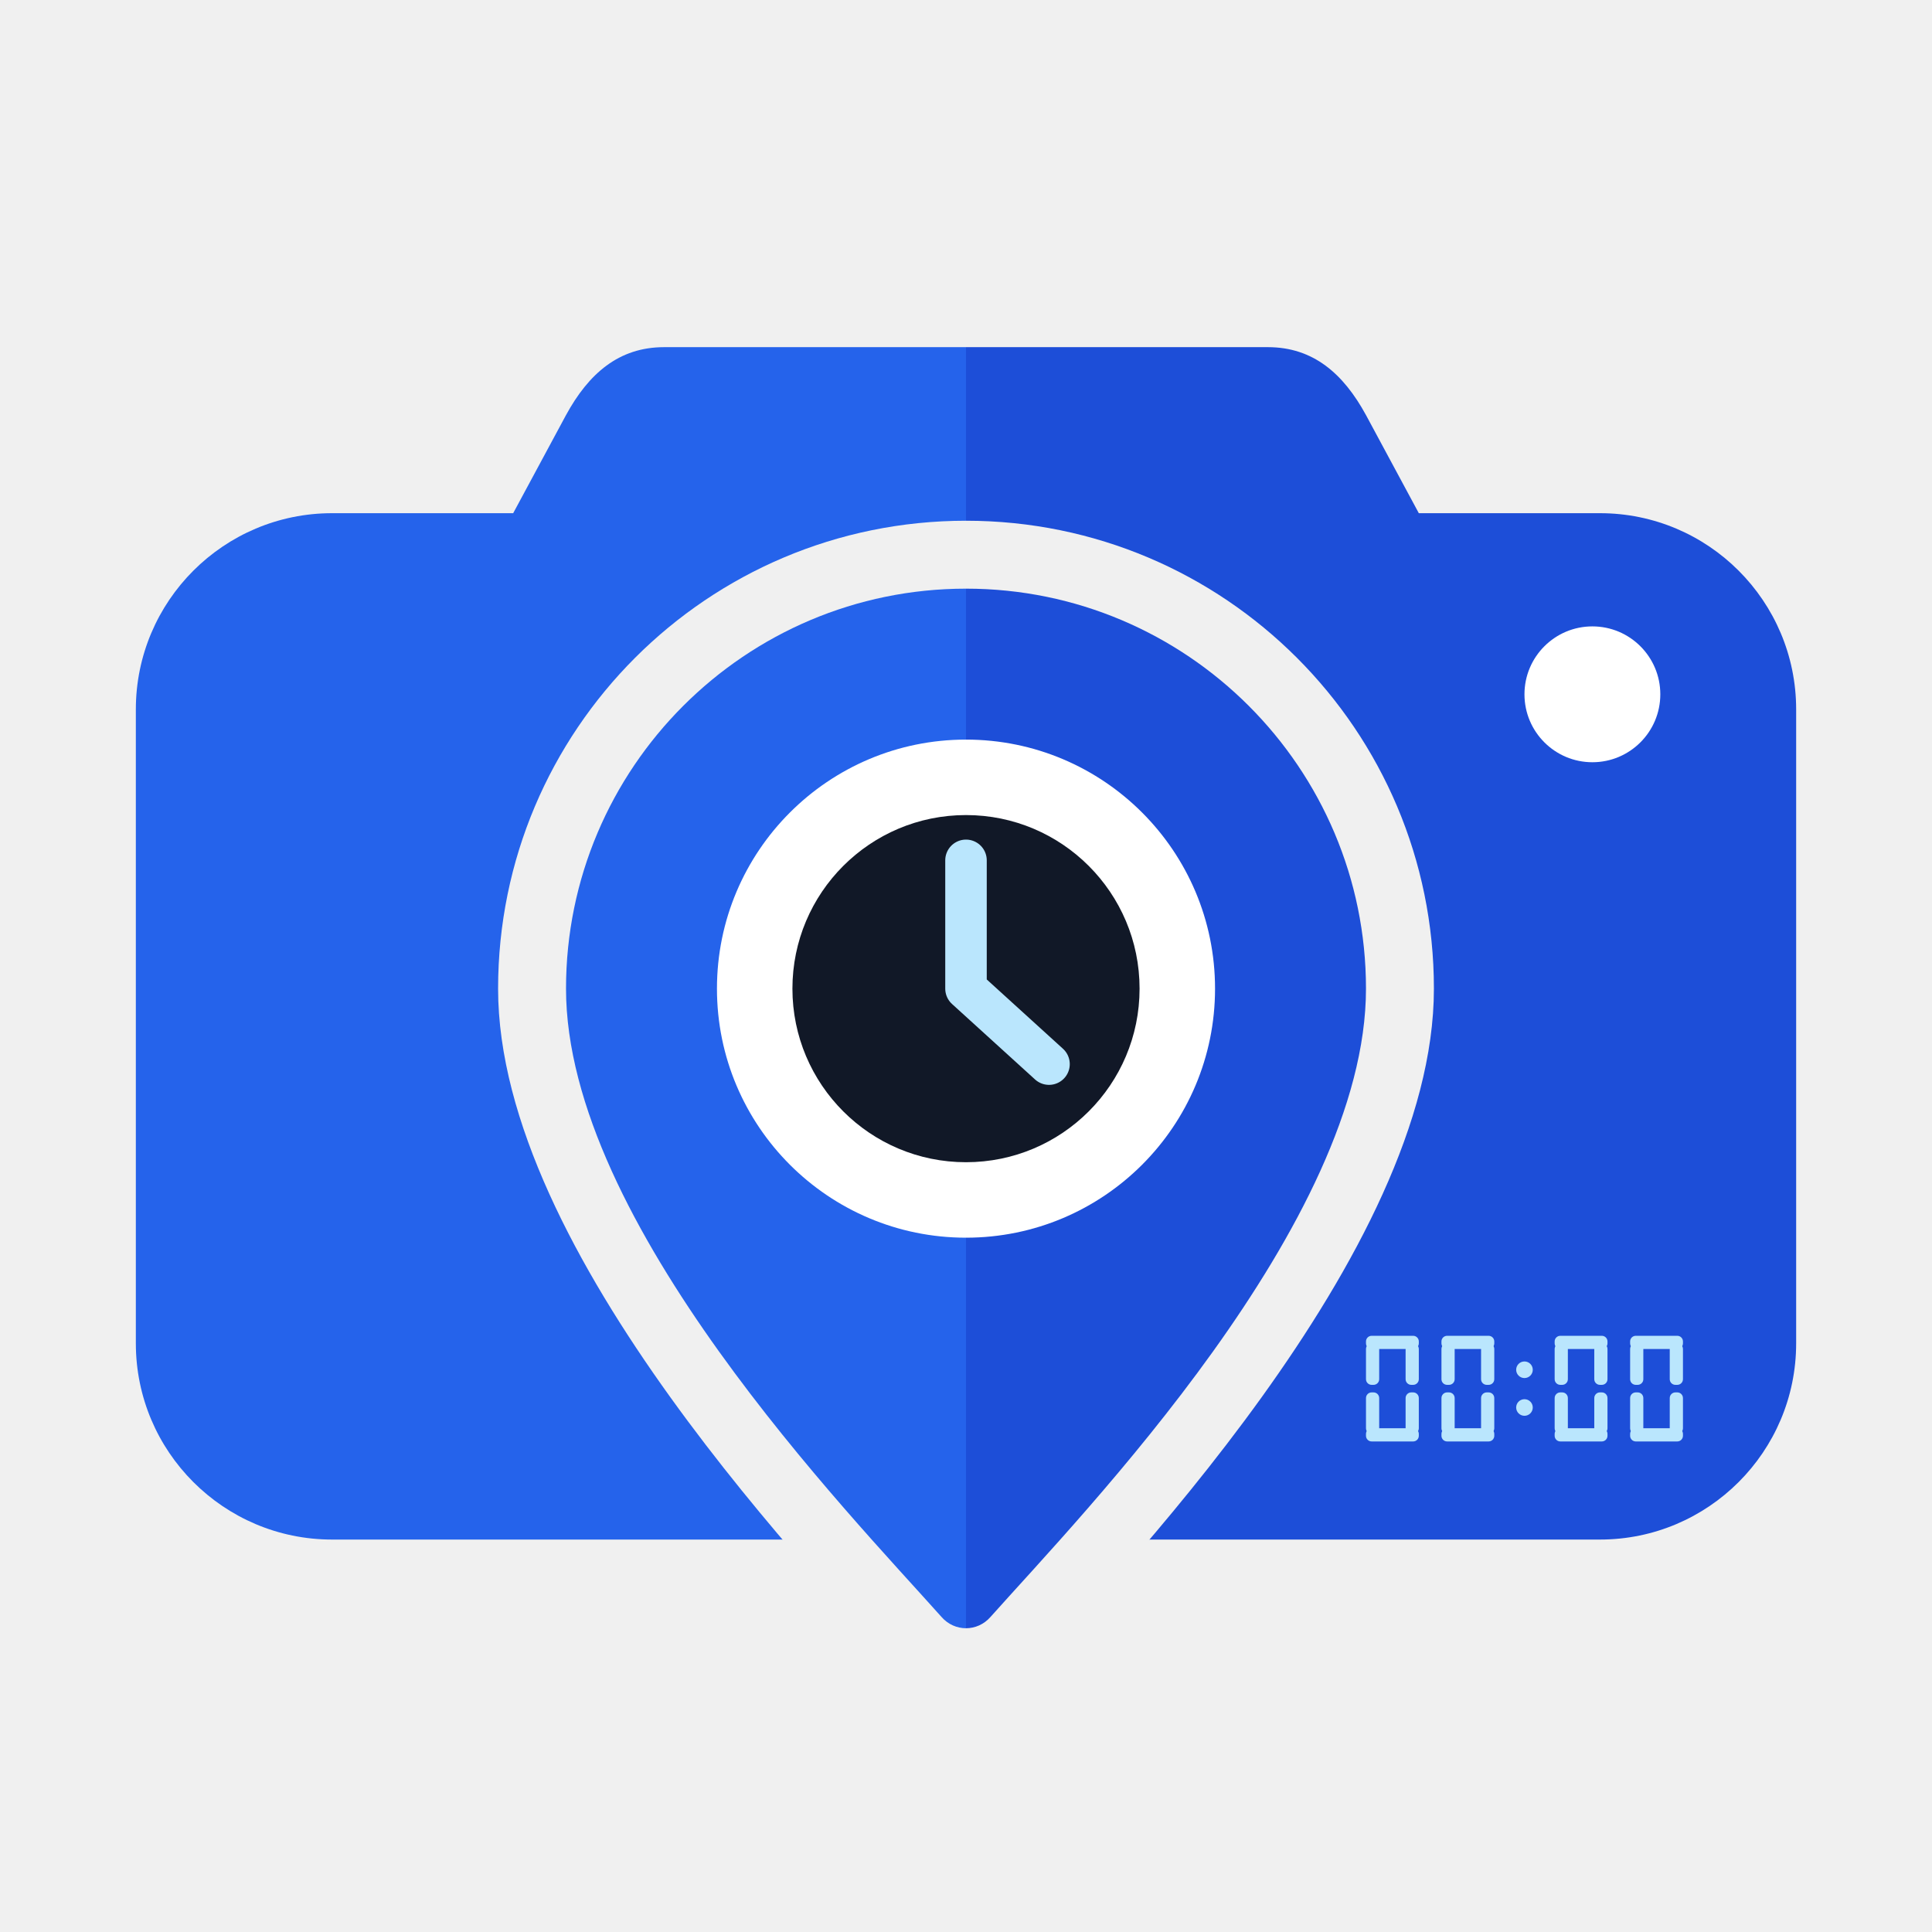
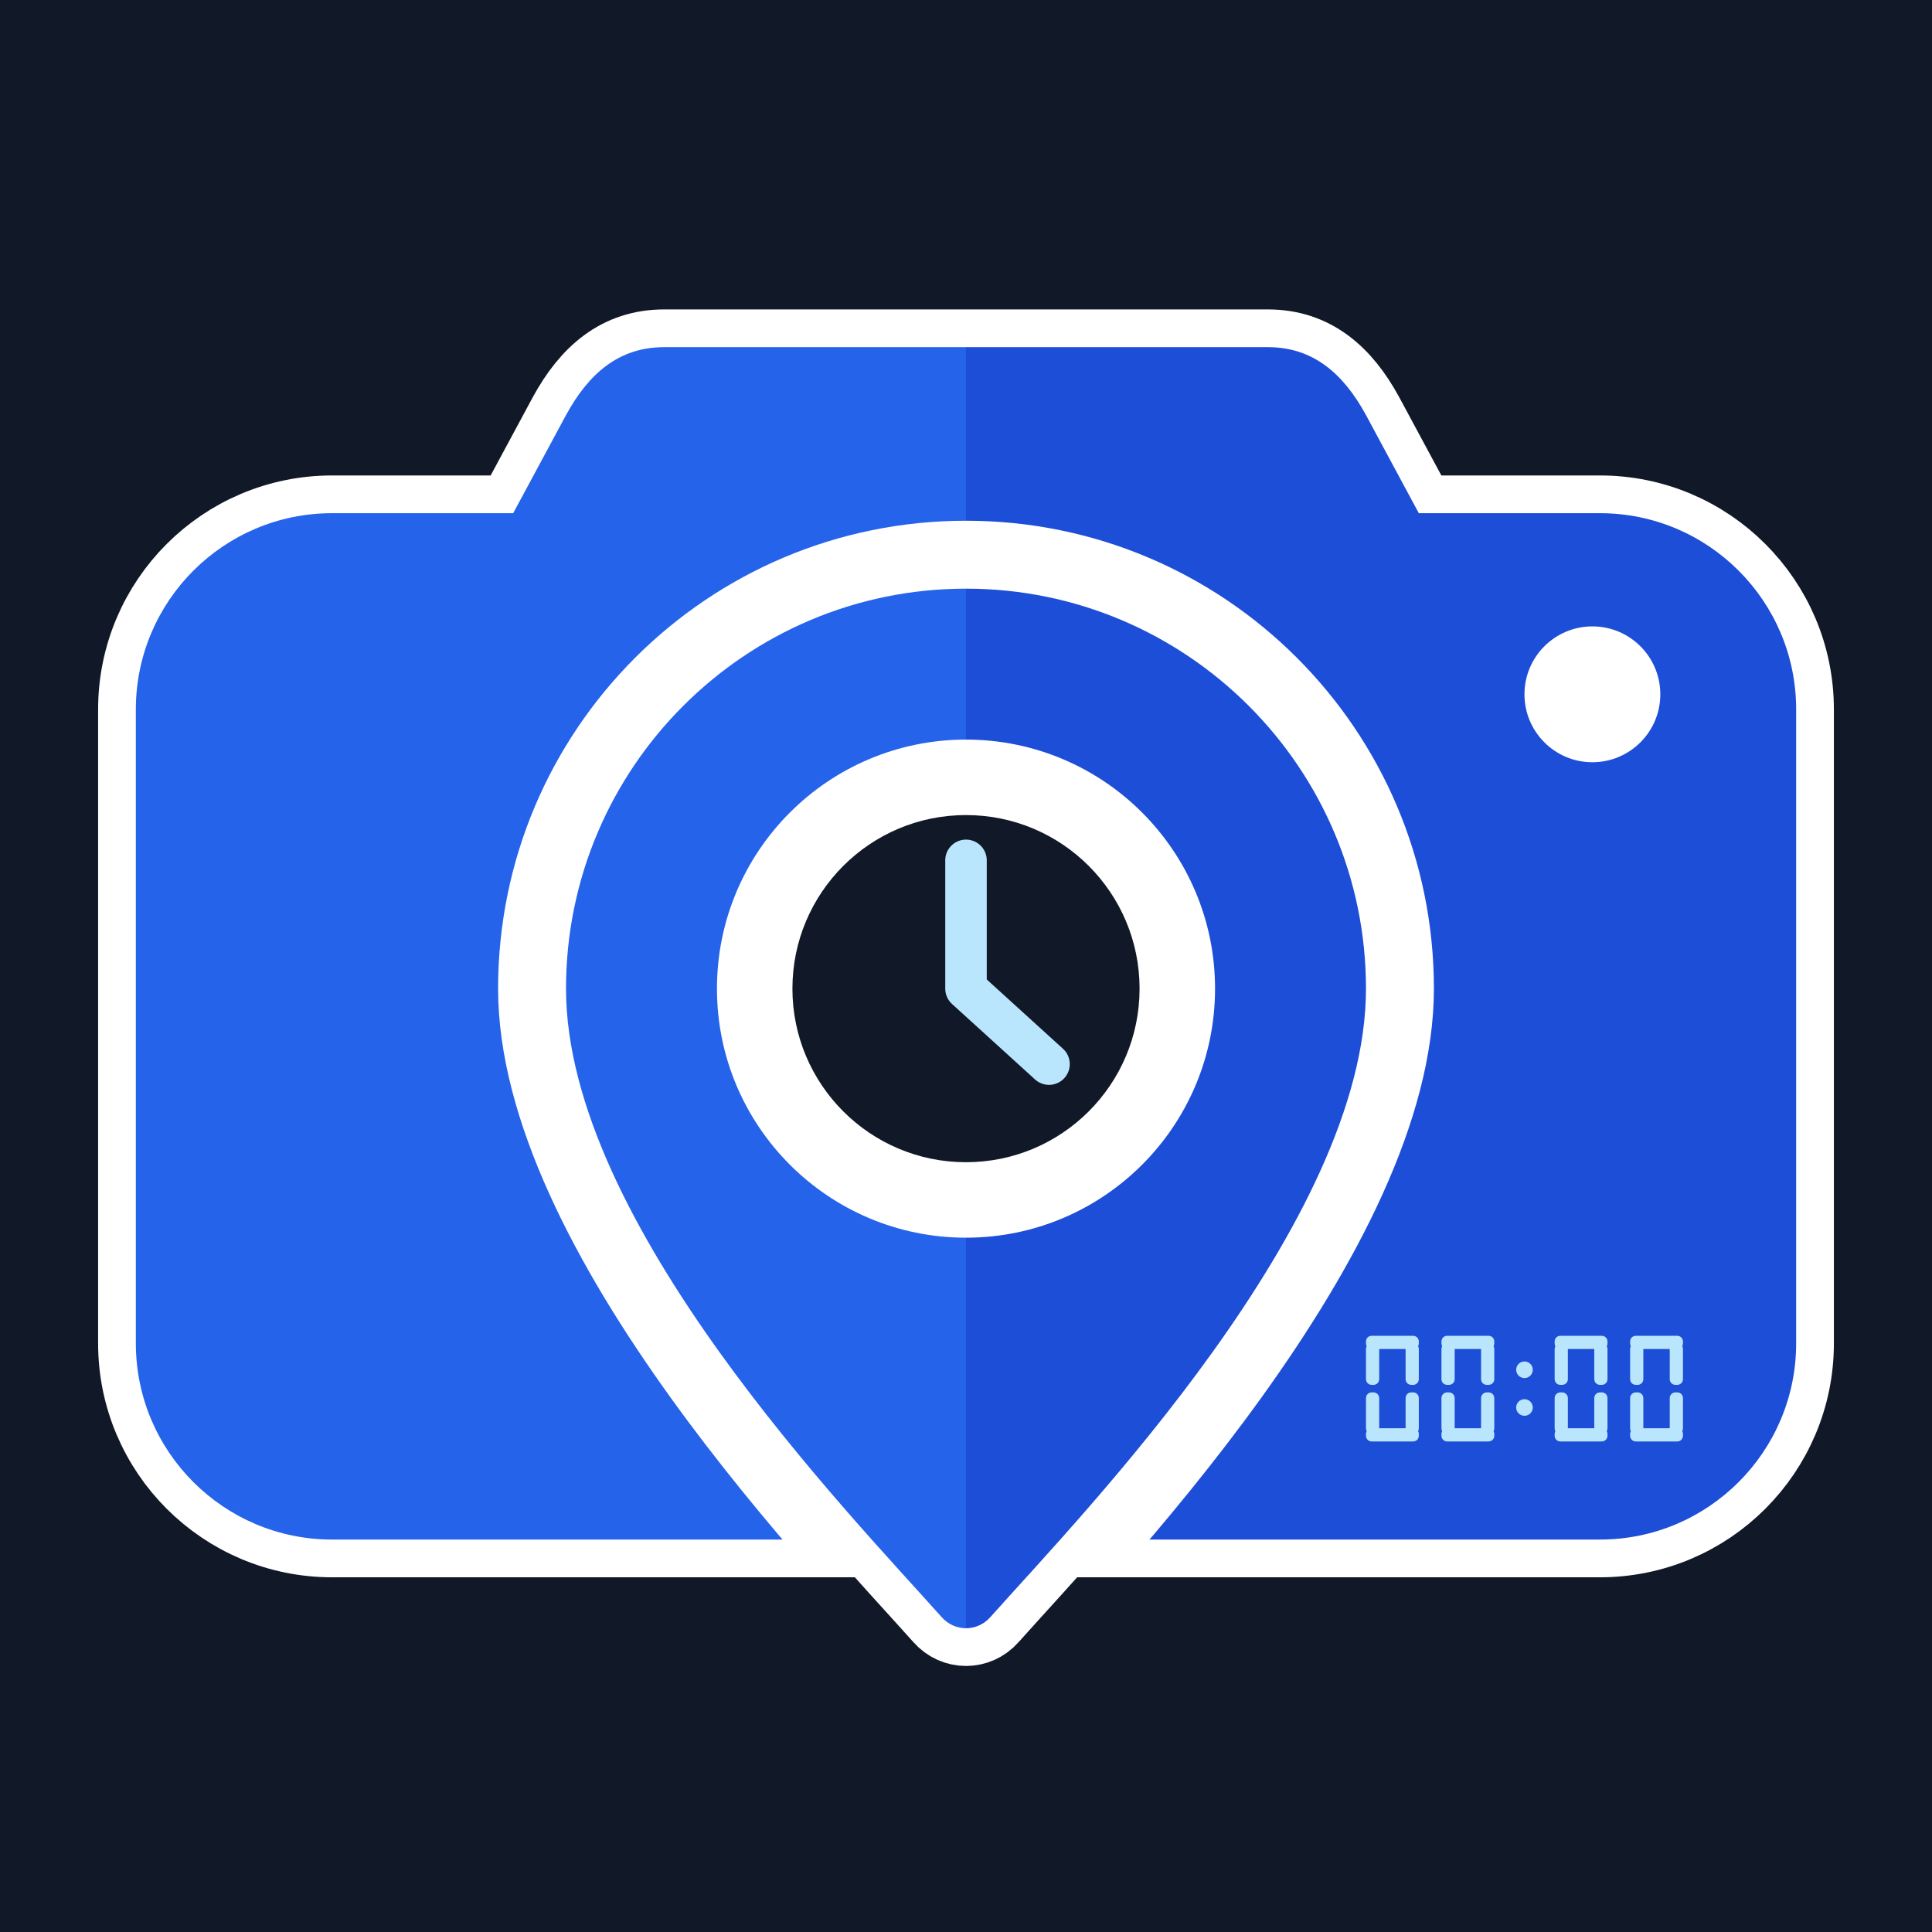
<svg xmlns="http://www.w3.org/2000/svg" viewBox="0 0 512 512" width="512" height="512">
  <defs>
    <linearGradient id="spotcam-split" x1="0%" y1="0%" x2="100%" y2="0%">
      <stop offset="50%" stop-color="#2563EB" />
      <stop offset="50%" stop-color="#1D4ED8" />
    </linearGradient>
    <mask id="pin-cutout">
      <rect width="512" height="512" fill="white" />
      <path d="M 256 138 C 187.5 138 132 193.5 132 262 C 132 332 216 418 245 450 C 251 456.5 261 456.5 267 450 C 296 418 380 332 380 262 C 380 193.5 324.5 138 256 138 Z" fill="black" />
    </mask>
  </defs>
+   <rect width="512" height="512" fill="#111827" />
+   <g stroke="#FFFFFF" stroke-width="20" stroke-linejoin="round" stroke-linecap="round">
+     <path fill="#FFFFFF" d="       M 176 92       L 336 92       C 348 92 356 99 362 110       L 376 136       L 424 136       C 452.7 136 476 159.3 476 188       L 476 356       C 476 384.7 452.7 408 424 408       L 88 408       C 59.3 408 36 384.7 36 356       L 36 188       C 36 159.3 59.3 136 88 136       L 136 136       L 150 110       C 156 99 164 92 176 92 Z" />
+     <path fill="#FFFFFF" d="       M 256 156       C 197.5 156 150 203.5 150 262       C 150 324 225 401 249.5 428.5       C 253 432.5 259 432.5 262.5 428.5       C 287 401 362 324 362 262       C 362 203.5 314.5 156 256 156 Z" />
+   </g>
  <path fill="url(#spotcam-split)" mask="url(#pin-cutout)" d="     M 176 92     L 336 92     C 348 92 356 99 362 110     L 376 136     L 424 136     C 452.7 136 476 159.3 476 188     L 476 356     C 476 384.7 452.7 408 424 408     L 88 408     C 59.3 408 36 384.7 36 356     L 36 188     C 36 159.3 59.3 136 88 136     L 136 136     L 150 110     C 156 99 164 92 176 92 Z" />
  <circle cx="422" cy="184" r="18" fill="#FFFFFF" />
  <g fill="#BAE6FD" transform="translate(362, 354)">
    <rect x="0" y="0" width="14" height="3.5" rx="1.5" />
    <rect x="0" y="24.5" width="14" height="3.5" rx="1.5" />
    <rect x="0" y="2" width="3.5" height="11" rx="1.5" />
    <rect x="10.5" y="2" width="3.5" height="11" rx="1.5" />
    <rect x="0" y="15" width="3.5" height="11" rx="1.5" />
    <rect x="10.5" y="15" width="3.5" height="11" rx="1.5" />
    <g transform="translate(20, 0)">
      <rect x="0" y="0" width="14" height="3.5" rx="1.5" />
      <rect x="0" y="24.5" width="14" height="3.5" rx="1.5" />
      <rect x="0" y="2" width="3.5" height="11" rx="1.5" />
      <rect x="10.5" y="2" width="3.5" height="11" rx="1.5" />
      <rect x="0" y="15" width="3.5" height="11" rx="1.5" />
      <rect x="10.5" y="15" width="3.5" height="11" rx="1.5" />
    </g>
    <circle cx="42" cy="9" r="2.2" />
    <circle cx="42" cy="19" r="2.2" />
    <g transform="translate(50, 0)">
      <rect x="0" y="0" width="14" height="3.5" rx="1.5" />
      <rect x="0" y="24.5" width="14" height="3.5" rx="1.5" />
      <rect x="0" y="2" width="3.5" height="11" rx="1.5" />
      <rect x="10.5" y="2" width="3.5" height="11" rx="1.5" />
      <rect x="0" y="15" width="3.5" height="11" rx="1.5" />
      <rect x="10.5" y="15" width="3.5" height="11" rx="1.5" />
    </g>
    <g transform="translate(70, 0)">
      <rect x="0" y="0" width="14" height="3.5" rx="1.5" />
      <rect x="0" y="24.5" width="14" height="3.5" rx="1.5" />
      <rect x="0" y="2" width="3.5" height="11" rx="1.5" />
      <rect x="10.5" y="2" width="3.5" height="11" rx="1.5" />
      <rect x="0" y="15" width="3.5" height="11" rx="1.5" />
      <rect x="10.5" y="15" width="3.5" height="11" rx="1.5" />
    </g>
  </g>
  <path fill="url(#spotcam-split)" d="     M 256 156     C 197.5 156 150 203.5 150 262     C 150 324 225 401 249.5 428.5     C 253 432.5 259 432.5 262.5 428.5     C 287 401 362 324 362 262     C 362 203.5 314.5 156 256 156 Z" />
  <circle cx="256" cy="262" r="66" fill="#FFFFFF" />
  <circle cx="256" cy="262" r="46" fill="#111827" />
  <path d="M 256 228 L 256 262 L 278 282" fill="none" stroke="#BAE6FD" stroke-width="11" stroke-linecap="round" stroke-linejoin="round" />
</svg>
